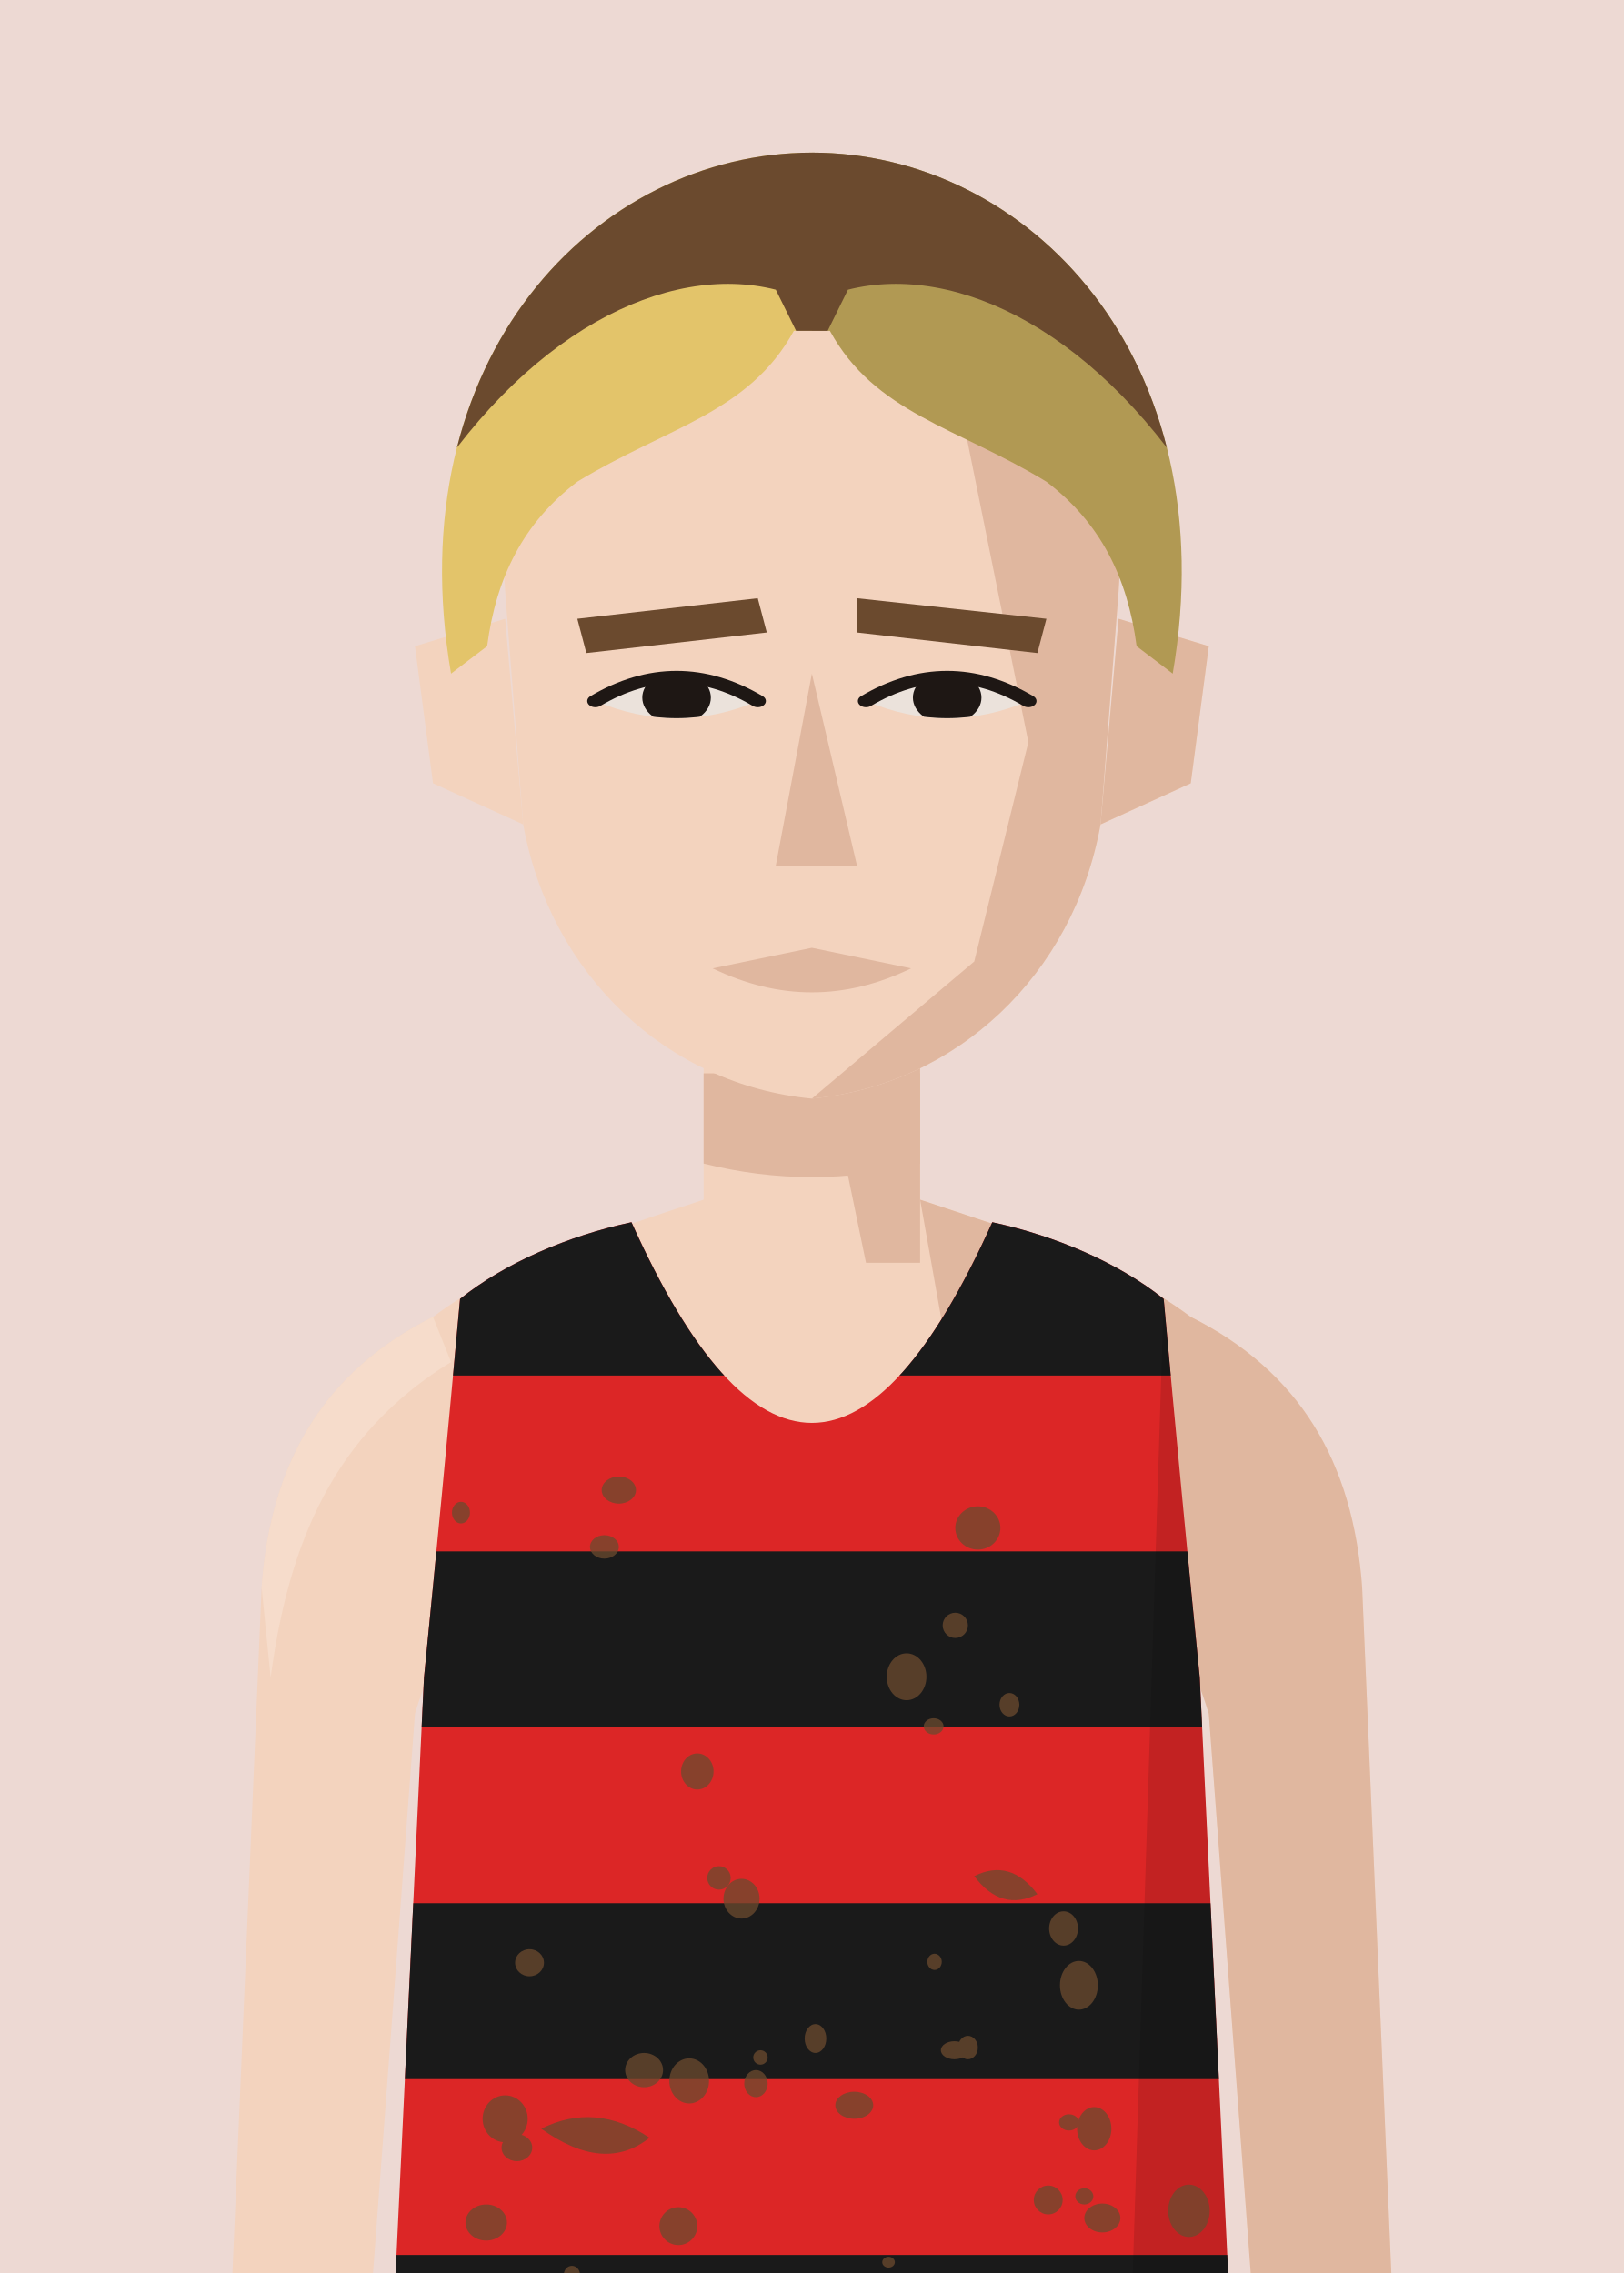
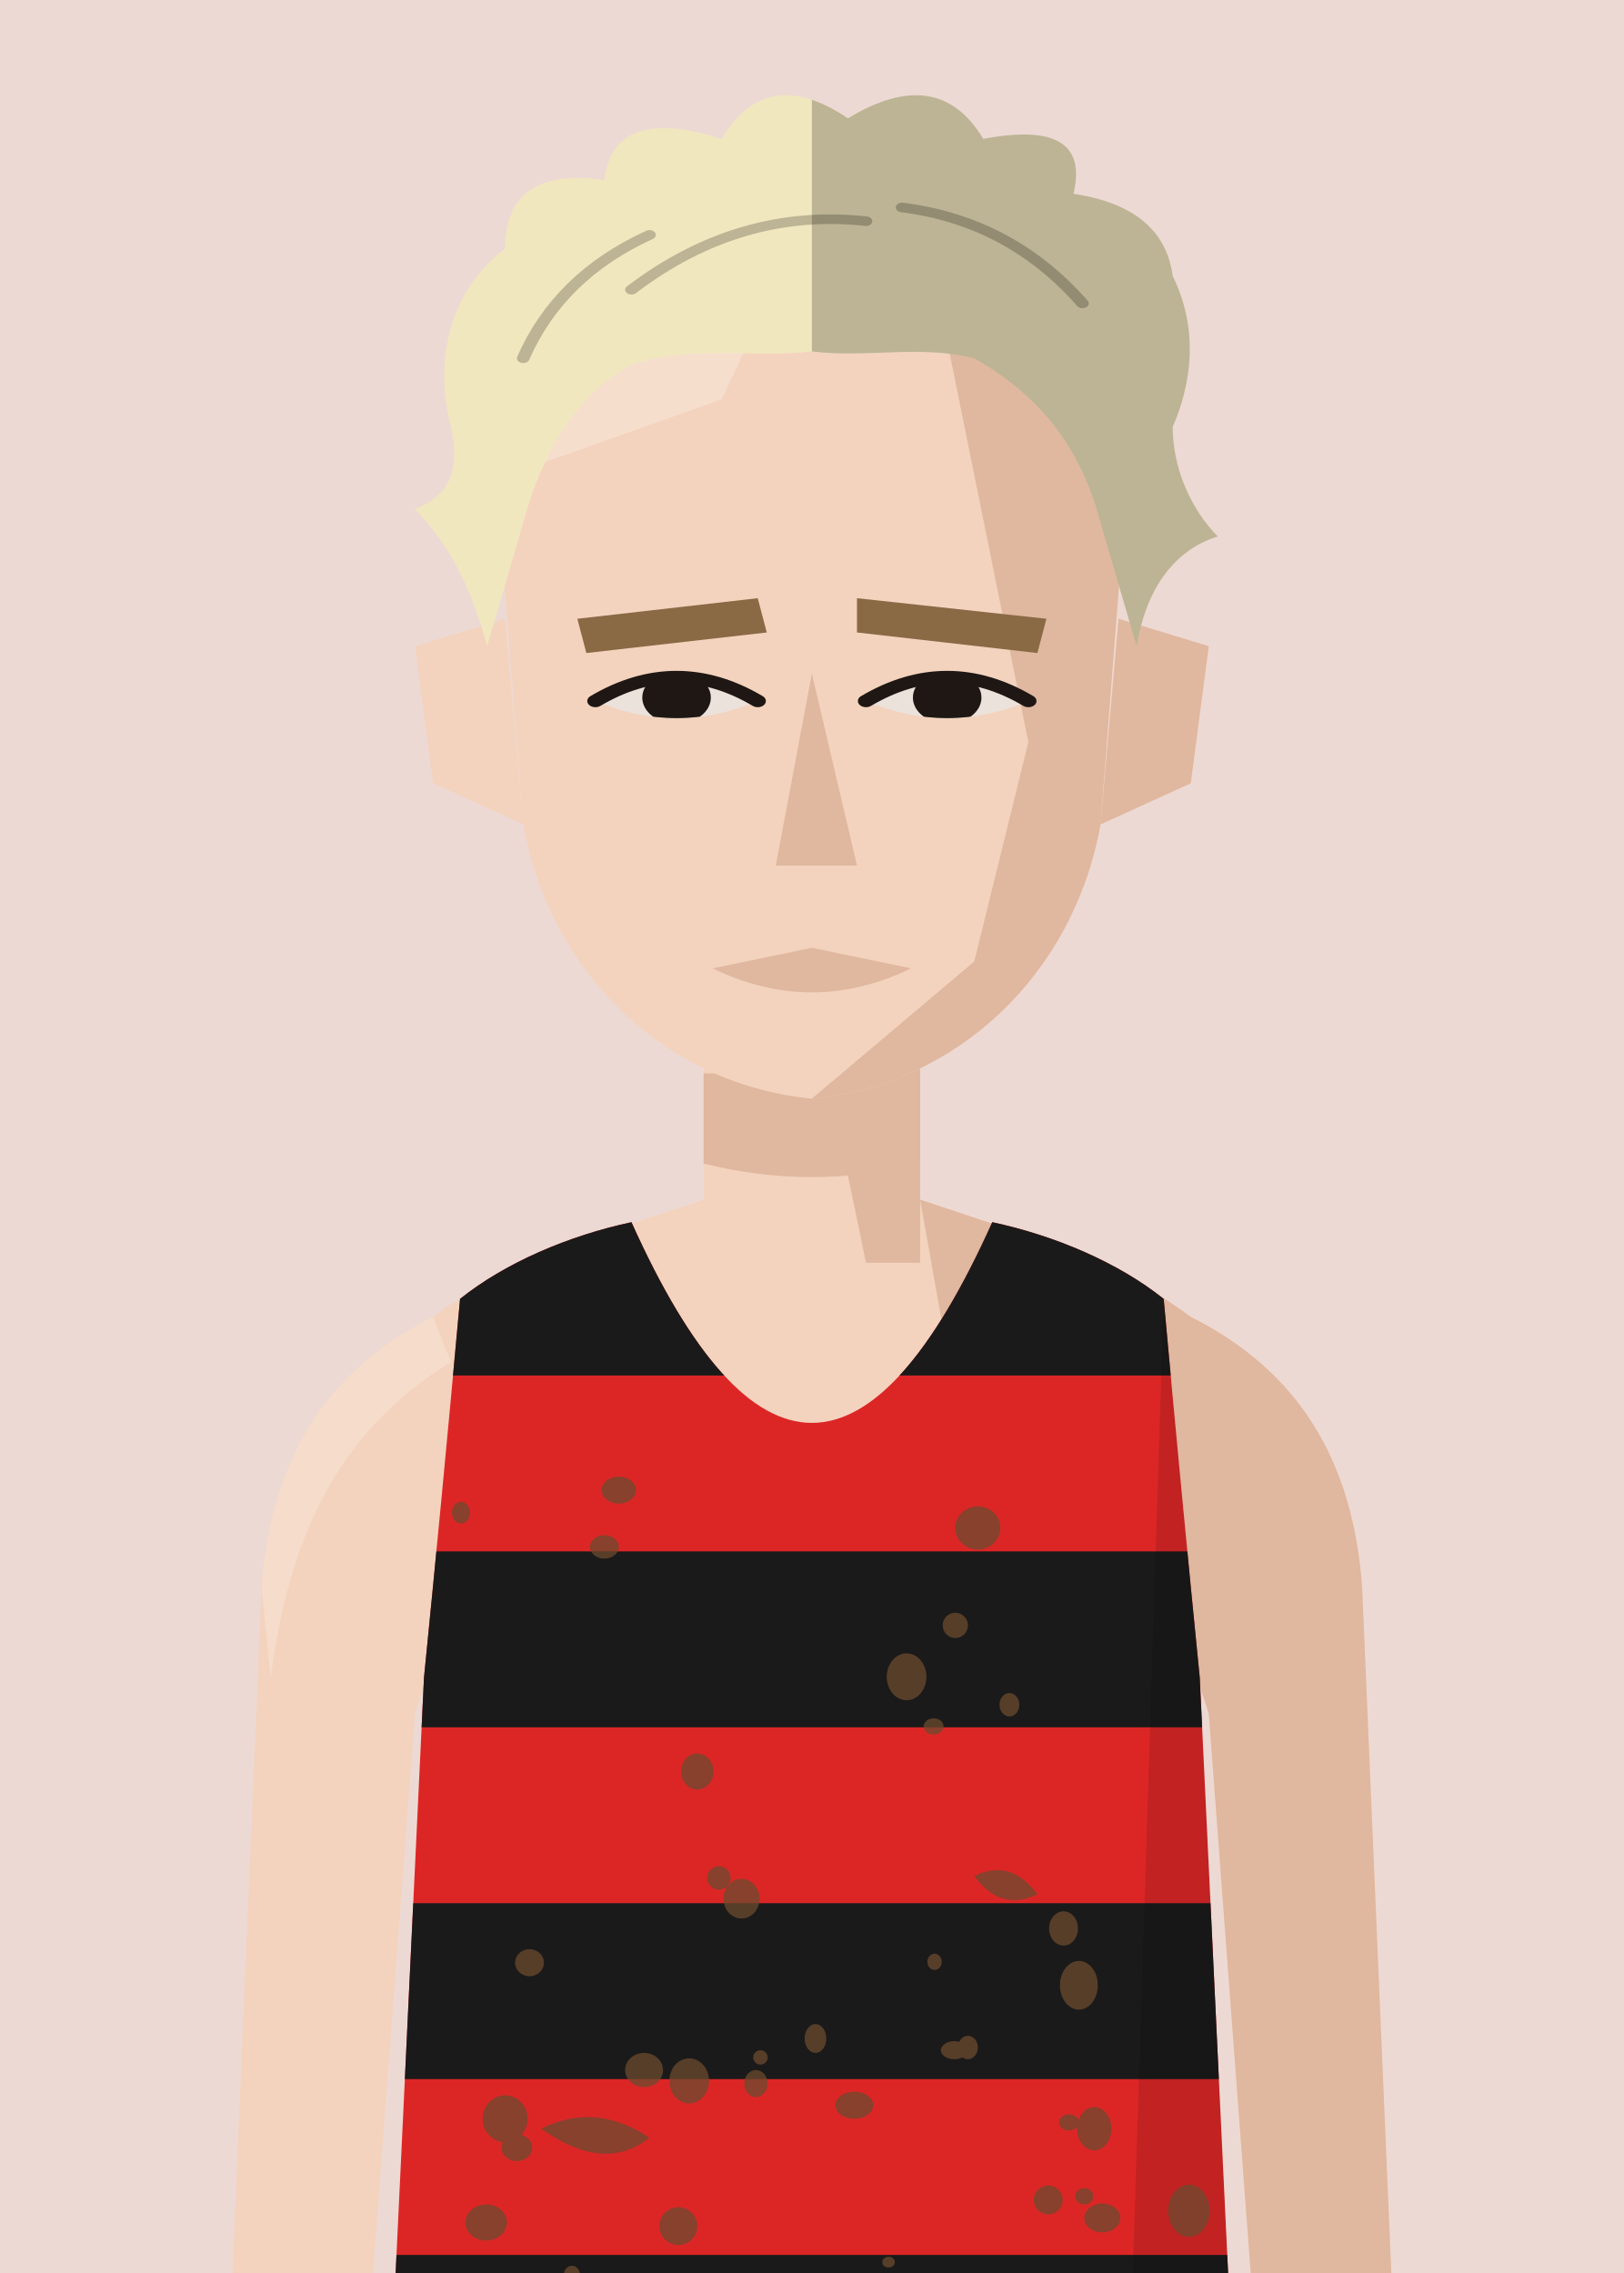
<svg xmlns="http://www.w3.org/2000/svg" viewBox="10 20 180 252">
  <defs>
    <clipPath id="vf">
      <path d="M53,330 L57,246 Q59,226 61,204 C66,200 73,197 80,195.5 Q100,240 120,195.5 C127,197 134,200 139,204 Q141,226 143,246 L147,330 Z" />
    </clipPath>
    <clipPath id="hf">
      <path d="M66,96 C64,58 80,40 100,40 C120,40 136,58 134,96 L132,130 C129,152 116,168 100,170 C84,168 71,152 68,130 Z" />
    </clipPath>
    <clipPath id="rf">
      <rect x="100" y="0" width="100" height="300" />
    </clipPath>
    <clipPath id="ef">
      <path d="M76,112 Q85,105 94,112 Q85,117 76,112 Z" />
      <path d="M106,112 Q115,105 124,112 Q115,117 106,112 Z" />
    </clipPath>
    <clipPath id="cf">
      <rect x="0" y="92" width="200" height="300" />
    </clipPath>
  </defs>
  <rect width="200" height="280" fill="#EDD9D3" />
  <g transform="translate(0,-40)">
    <rect x="88" y="171" width="24" height="37" fill="#F3D3BE" />
    <path d="M88,193 C76,197 66,200 58,206 C46,212 40,222 39,236 L35,330 L50,330 L56,250 Q59,240 64,238 L136,238 Q141,240 144,250 L150,330 L165,330 L161,236 C160,222 154,212 142,206 C134,200 124,197 112,193" fill="#F3D3BE" />
    <g fill="#E0B79F">
      <path d="M112,193 C124,197 134,200 142,206 C154,212 160,222 161,236 L165,330 L150,330 L144,250 Q141,240 136,238 L120,238 Z" />
      <path d="M58,206 C46,212 40,222 39,236 L40,246 C42,231 47,219 60,211 Z" fill="#F8E2D3" opacity=".6" />
      <polygon points="100,171 112,171 112,200 106,200" />
      <path d="M88,179 L112,179 L112,189 Q100,192 88,189 Z" />
    </g>
    <g transform="translate(0,83) scale(1,0.76) translate(0,-40)">
      <g fill="#F3D3BE">
        <path d="M66,100 L56,104 L58,124 L68,130 Z" />
        <path d="M134,100 L144,104 L142,124 L132,130 Z" />
        <path d="M66,96 C64,58 80,40 100,40 C120,40 136,58 134,96 L132,130 C129,152 116,168 100,170 C84,168 71,152 68,130 Z" />
      </g>
      <path d="M134,100 L144,104 L142,124 L132,130 Z" fill="#E0B79F" />
      <g clip-path="url(#hf)">
        <polygon points="112,40 140,40 140,180 100,180 100,170 118,150 124,118 120,92" fill="#E0B79F" />
        <polygon points="60,40 100,40 90,68 60,82" fill="#F8E2D3" opacity=".7" />
      </g>
-       <g fill="#6B4A2E">
+       <g fill="#8A6A45">
        <polygon points="74,100 94,97 95,102 75,105" />
        <polygon points="105,97 126,100 125,105 105,102" />
      </g>
      <g fill="#EBE2DB">
        <path d="M76,112 Q85,105 94,112 Q85,117 76,112 Z" />
        <path d="M106,112 Q115,105 124,112 Q115,117 106,112 Z" />
      </g>
      <g clip-path="url(#ef)" fill="#1E1714">
        <circle cx="85" cy="111.5" r="3.8" />
        <circle cx="115" cy="111.5" r="3.8" />
      </g>
      <g fill="none" stroke="#1E1714" stroke-width="1.8" stroke-linecap="round">
        <path d="M76,112 Q85,105 94,112" />
        <path d="M106,112 Q115,105 124,112" />
      </g>
      <polygon points="100,108 105,136 96,136" fill="#E0B79F" />
      <path d="M89,151 L100,148 L111,151 Q100,158 89,151 Z" fill="#E0B79F" />
-       <g fill="#E3C46A">
-         <path d="M60,108 C54,62 76,32 100,32 C124,32 146,62 140,108 L136,104 C135,94 132,86 126,80 C116,72 107,70 102,58 L98,58 C93,70 84,72 74,80 C68,86 65,94 64,104 Z" />
+       <g fill="#F1E7BE">
+         <path d="M64,104 C62,94 59,88 56,84 C60,82 61,78 60,72 C58,62 60,52 66,46 Q66,34 77,36 Q78,25 90,30 Q95,19 104,27 Q114,19 119,30 Q131,27 129,38 Q139,40 140,50 C143,58 142,66 140,72 C140,78 142,84 145,88 C140,90 137,96 136,104 L132,86 C130,76 126,68 118,62 C112,60 106,62 100,61 C94,62 86,60 80,63 C74,67 70,76 68,86 Z" />
+         <g fill="none" stroke="#000" stroke-opacity=".22" stroke-width="1.4" stroke-linecap="round">
+           <path d="M80,52 Q92,40 106,42" />
+           <path d="M110,40 Q122,42 130,54" />
+           <path d="M68,62 Q72,50 82,44" />
+         </g>
        <g clip-path="url(#rf)" fill="#000" opacity=".22">
-           <path d="M60,108 C54,62 76,32 100,32 C124,32 146,62 140,108 L136,104 C135,94 132,86 126,80 C116,72 107,70 102,58 L98,58 C93,70 84,72 74,80 C68,86 65,94 64,104 Z" />
+           <path d="M64,104 C62,94 59,88 56,84 C60,82 61,78 60,72 C58,62 60,52 66,46 Q66,34 77,36 Q78,25 90,30 Q95,19 104,27 Q114,19 119,30 Q131,27 129,38 Q139,40 140,50 C143,58 142,66 140,72 C140,78 142,84 145,88 C140,90 137,96 136,104 L132,86 C130,76 126,68 118,62 C112,60 106,62 100,61 C94,62 86,60 80,63 C74,67 70,76 68,86 Z" />
+           <g fill="none" stroke="#000" stroke-opacity=".22" stroke-width="1.4" stroke-linecap="round">
+             <path d="M80,52 Q92,40 106,42" />
+             <path d="M110,40 Q122,42 130,54" />
+             <path d="M68,62 Q72,50 82,44" />
+           </g>
        </g>
      </g>
-       <clipPath id="hrf">
-         <path d="M60,108 C54,62 76,32 100,32 C124,32 146,62 140,108 L136,104 C135,94 132,86 126,80 C116,72 107,70 102,58 L98,58 C93,70 84,72 74,80 C68,86 65,94 64,104 Z" />
-       </clipPath>
-       <path clip-path="url(#hrf)" d="M56,84 C52,50 76,28 100,28 C124,28 148,50 144,84 C132,58 116,48 104,52 L101,60 L99,60 L96,52 C84,48 68,58 56,84 Z" fill="#6B4A2E" />
    </g>
    <g clip-path="url(#vf)">
      <path d="M53,330 L57,246 Q59,226 61,204 C66,200 73,197 80,195.5 Q100,240 120,195.5 C127,197 134,200 139,204 Q141,226 143,246 L147,330 Z" fill="#dc2626" />
      <g transform="matrix(6.2857 0 0 6.5 37.14 193)">
        <rect x="0" y="0" width="20" height="3" fill="#1a1a1a" />
        <rect x="0" y="6" width="20" height="3" fill="#1a1a1a" />
        <rect x="0" y="12" width="20" height="3" fill="#1a1a1a" />
        <rect x="0" y="18" width="20" height="3" fill="#1a1a1a" />
      </g>
      <path d="M139,204 Q141,226 143,246 L147,330 L135,330 Z" fill="#000" opacity="0.12" />
    </g>
    <g clip-path="url(#vf)" fill="#6B4A2E" opacity=".75">
      <ellipse cx="78.6" cy="225.2" rx="1.9" ry="1.5" />
      <ellipse cx="130.2" cy="303.5" rx="1.0" ry="0.9" />
      <ellipse cx="67.3" cy="298.1" rx="1.7" ry="1.5" />
      <ellipse cx="117.3" cy="287.0" rx="1.1" ry="1.3" />
      <ellipse cx="77.0" cy="231.5" rx="1.6" ry="1.3" />
      <ellipse cx="89.7" cy="268.2" rx="1.3" ry="1.3" />
      <ellipse cx="110.5" cy="245.9" rx="2.2" ry="2.6" />
      <ellipse cx="115.9" cy="240.2" rx="1.4" ry="1.4" />
      <ellipse cx="85.2" cy="306.8" rx="2.1" ry="2.1" />
      <ellipse cx="131.3" cy="296.0" rx="1.9" ry="2.4" />
      <ellipse cx="113.5" cy="251.4" rx="1.1" ry="0.9" />
      <ellipse cx="108.5" cy="310.8" rx="0.7" ry="0.6" />
      <ellipse cx="141.8" cy="305.1" rx="2.3" ry="2.9" />
      <ellipse cx="68.7" cy="277.6" rx="1.6" ry="1.5" />
      <ellipse cx="94.3" cy="288.1" rx="0.8" ry="0.8" />
      <ellipse cx="66.0" cy="294.9" rx="2.5" ry="2.6" />
      <ellipse cx="128.5" cy="295.3" rx="1.1" ry="0.9" />
      <ellipse cx="86.4" cy="290.7" rx="2.2" ry="2.5" />
      <ellipse cx="134.8" cy="313.6" rx="2.0" ry="1.6" />
      <ellipse cx="92.2" cy="270.5" rx="2.0" ry="2.2" />
      <ellipse cx="73.4" cy="312.2" rx="0.9" ry="1.0" />
      <ellipse cx="104.7" cy="293.4" rx="2.1" ry="1.5" />
      <ellipse cx="113.6" cy="277.5" rx="0.8" ry="0.9" />
      <ellipse cx="81.4" cy="289.5" rx="2.1" ry="1.9" />
      <ellipse cx="121.9" cy="249.0" rx="1.1" ry="1.3" />
      <ellipse cx="93.8" cy="291.0" rx="1.3" ry="1.5" />
      <ellipse cx="63.7" cy="320.6" rx="2.1" ry="2.5" />
      <ellipse cx="132.2" cy="305.9" rx="2.0" ry="1.6" />
      <ellipse cx="87.3" cy="256.4" rx="1.8" ry="2.0" />
      <ellipse cx="61.1" cy="227.7" rx="1.0" ry="1.2" />
      <ellipse cx="63.9" cy="306.4" rx="2.3" ry="2.0" />
      <ellipse cx="118.4" cy="229.4" rx="2.5" ry="2.4" />
      <ellipse cx="127.9" cy="273.8" rx="1.6" ry="1.9" />
      <ellipse cx="100.4" cy="286.0" rx="1.2" ry="1.6" />
      <ellipse cx="116.9" cy="316.2" rx="1.8" ry="1.5" />
      <ellipse cx="129.6" cy="280.1" rx="2.1" ry="2.7" />
      <ellipse cx="126.2" cy="303.9" rx="1.6" ry="1.6" />
      <ellipse cx="115.8" cy="287.3" rx="1.5" ry="1.0" />
      <path d="M70,296 q6,-3 12,1 q-5,4 -12,-1 Z" />
      <path d="M118,268 q4,-2 7,2 q-4,2 -7,-2 Z" />
    </g>
  </g>
</svg>
